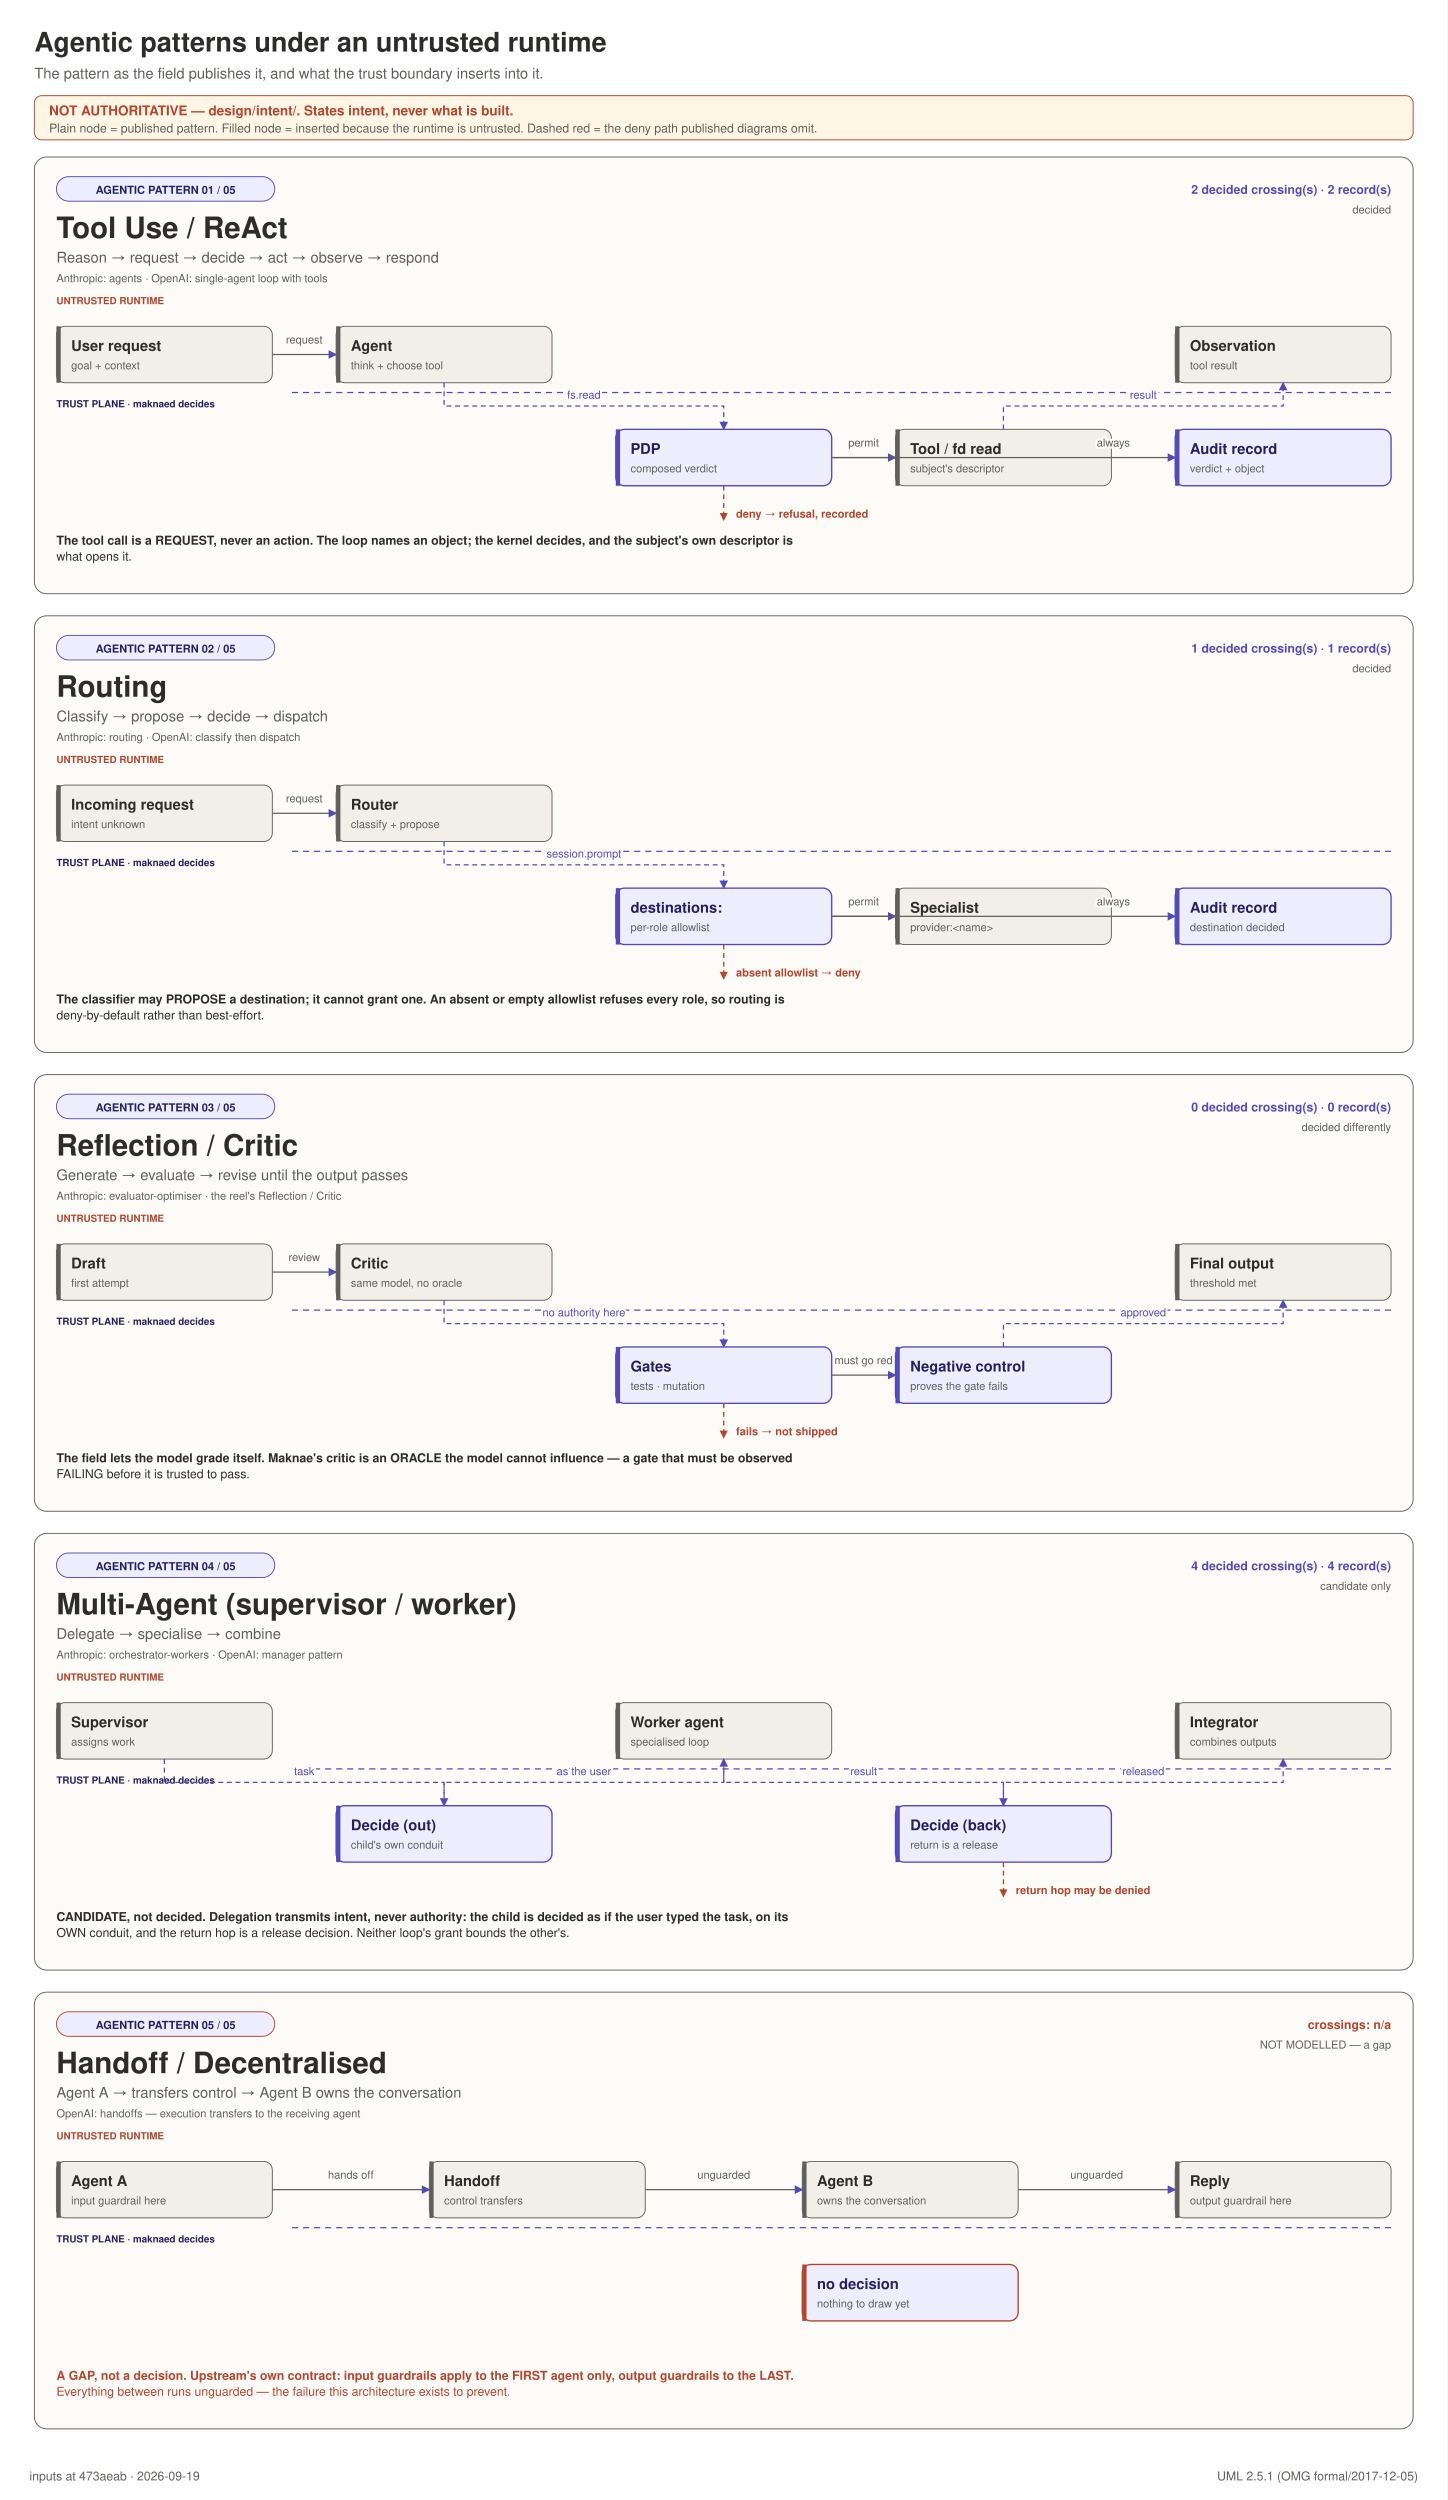
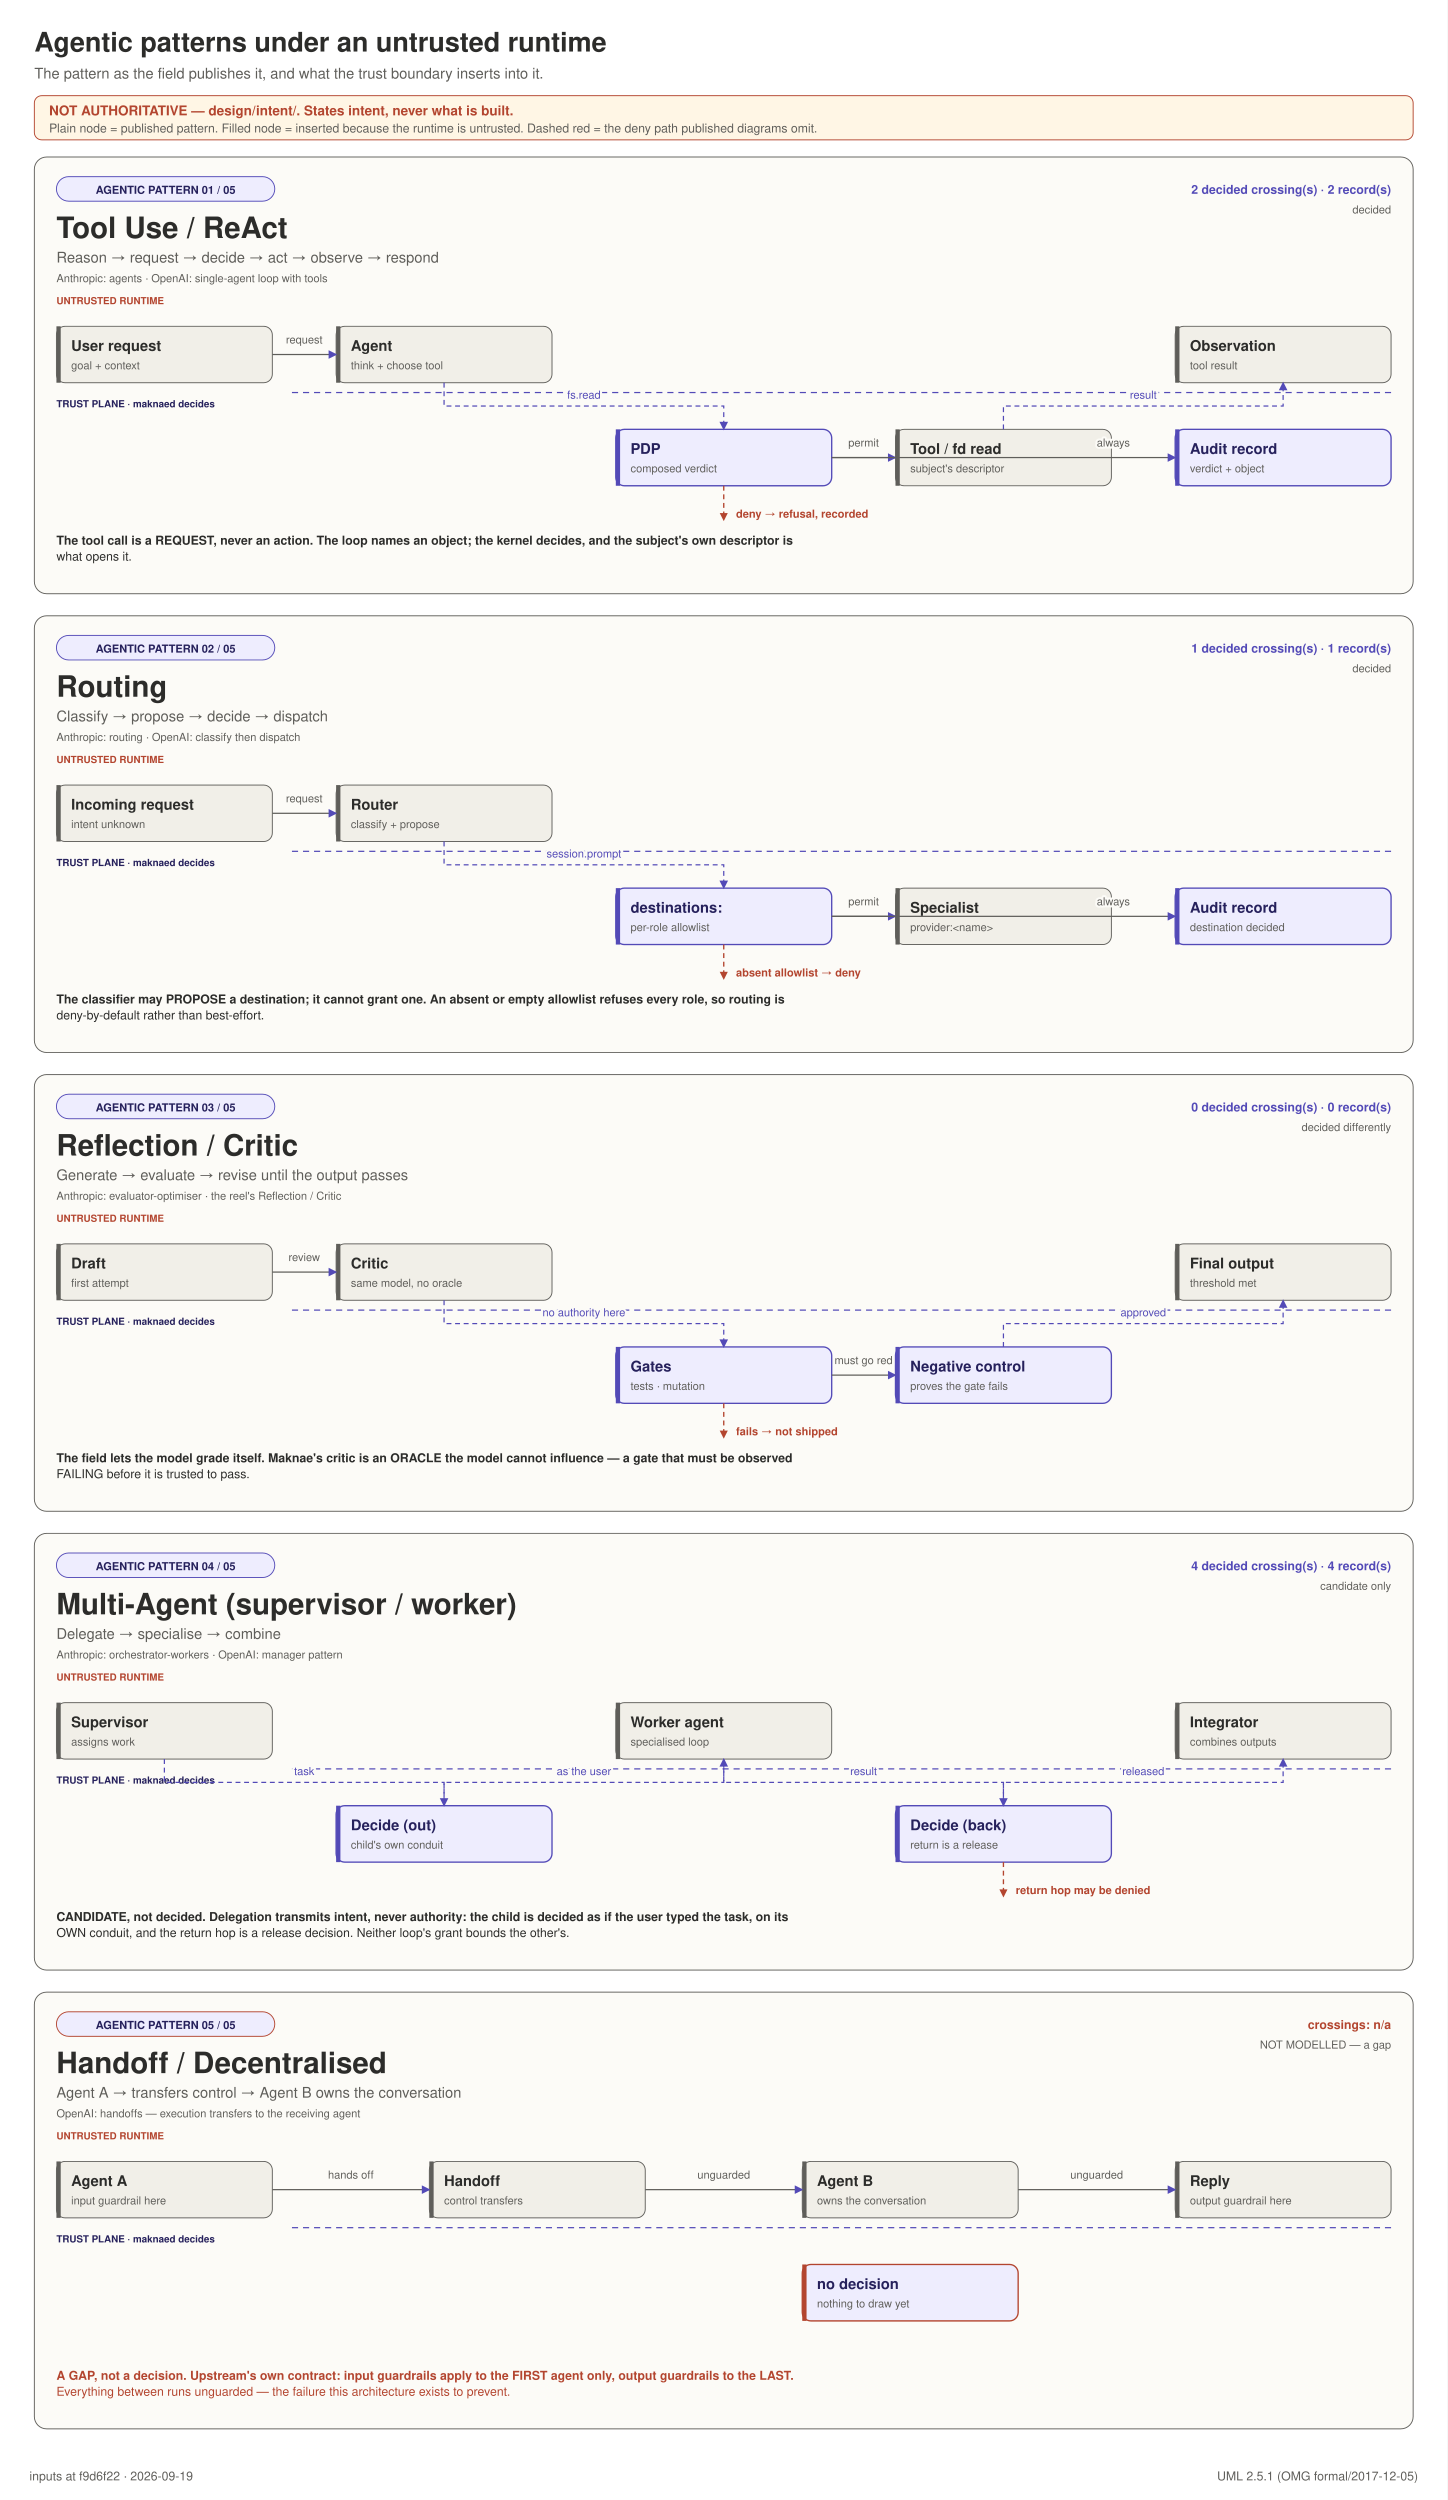
<svg xmlns="http://www.w3.org/2000/svg" width="1180" height="2038" viewBox="0 0 1180 2038" role="img">
  <rect x="0" y="0" width="1180" height="2038" fill="#FFFFFF" />
  <defs>
    <marker id="ar" viewBox="0 0 8 8" refX="7" refY="4" markerWidth="7" markerHeight="7" orient="auto">
      <path d="M0,0 L8,4 L0,8 z" fill="#534AB7" />
    </marker>
    <marker id="dn" viewBox="0 0 8 8" refX="7" refY="4" markerWidth="6" markerHeight="6" orient="auto">
      <path d="M0,0 L8,4 L0,8 z" fill="#B3452F" />
    </marker>
  </defs>
  <text x="28" y="42" text-anchor="start" font-family="Helvetica, Arial, sans-serif" font-size="22" font-weight="600" fill="#2C2C2A">Agentic patterns under an untrusted runtime</text>
  <text x="28" y="64" text-anchor="start" font-family="Helvetica, Arial, sans-serif" font-size="12" font-weight="400" fill="#5F5E5A">The pattern as the field publishes it, and what the trust boundary inserts into it.</text>
  <rect x="28" y="78" width="1124" height="36" rx="6" fill="#FFF6E5" stroke="#B3452F" stroke-width="0.75" />
  <text x="40" y="94" text-anchor="start" font-family="Helvetica, Arial, sans-serif" font-size="11" font-weight="600" fill="#B3452F">NOT AUTHORITATIVE — design/intent/. States intent, never what is built.</text>
  <text x="40" y="108" text-anchor="start" font-family="Helvetica, Arial, sans-serif" font-size="10" font-weight="400" fill="#5F5E5A">Plain node = published pattern.   Filled node = inserted because the runtime is untrusted.   Dashed red = the deny path published diagrams omit.</text>
  <rect x="28" y="128" width="1124" height="356" rx="10" fill="#FCFBF7" stroke="#5F5E5A" stroke-width="0.75" />
  <rect x="46" y="144" width="178" height="20" rx="10" fill="#EEEDFE" stroke="#534AB7" stroke-width="0.75" />
  <text x="135" y="158" text-anchor="middle" font-family="Helvetica, Arial, sans-serif" font-size="9" font-weight="600" fill="#26215C">AGENTIC PATTERN  01 / 05</text>
  <text x="46" y="194" text-anchor="start" font-family="Helvetica, Arial, sans-serif" font-size="24" font-weight="600" fill="#2C2C2A">Tool Use / ReAct</text>
  <text x="46" y="214" text-anchor="start" font-family="Helvetica, Arial, sans-serif" font-size="12" font-weight="400" fill="#5F5E5A">Reason → request → decide → act → observe → respond</text>
  <text x="46" y="230" text-anchor="start" font-family="Helvetica, Arial, sans-serif" font-size="9" font-weight="400" fill="#5F5E5A">Anthropic: agents · OpenAI: single-agent loop with tools</text>
  <text x="1134" y="158" text-anchor="end" font-family="Helvetica, Arial, sans-serif" font-size="10" font-weight="600" fill="#534AB7">2 decided crossing(s) · 2 record(s)</text>
  <text x="1134" y="174" text-anchor="end" font-family="Helvetica, Arial, sans-serif" font-size="9" font-weight="400" fill="#5F5E5A">decided</text>
  <text x="46" y="248" text-anchor="start" font-family="Helvetica, Arial, sans-serif" font-size="8" font-weight="600" fill="#B3452F">UNTRUSTED RUNTIME</text>
  <text x="46" y="332" text-anchor="start" font-family="Helvetica, Arial, sans-serif" font-size="8" font-weight="600" fill="#26215C">TRUST PLANE  ·  maknaed decides</text>
  <line x1="238" y1="320" x2="1138" y2="320" stroke="#534AB7" stroke-width="1" stroke-dasharray="5 4" />
  <rect x="46.0" y="266" width="176" height="46" rx="7" fill="#F1EFE8" stroke="#5F5E5A" stroke-width="0.75" />
  <rect x="46.0" y="266" width="3.5" height="46" fill="#5F5E5A" />
  <text x="58.0" y="286" text-anchor="start" font-family="Helvetica, Arial, sans-serif" font-size="12" font-weight="600" fill="#2C2C2A">User request</text>
  <text x="58.0" y="301" text-anchor="start" font-family="Helvetica, Arial, sans-serif" font-size="9" font-weight="400" fill="#5F5E5A">goal + context</text>
  <rect x="274.0" y="266" width="176" height="46" rx="7" fill="#F1EFE8" stroke="#5F5E5A" stroke-width="0.75" />
  <rect x="274.0" y="266" width="3.5" height="46" fill="#5F5E5A" />
  <text x="286.0" y="286" text-anchor="start" font-family="Helvetica, Arial, sans-serif" font-size="12" font-weight="600" fill="#2C2C2A">Agent</text>
  <text x="286.0" y="301" text-anchor="start" font-family="Helvetica, Arial, sans-serif" font-size="9" font-weight="400" fill="#5F5E5A">think + choose tool</text>
  <rect x="502.0" y="350" width="176" height="46" rx="7" fill="#EEEDFE" stroke="#534AB7" stroke-width="1.1" />
  <rect x="502.0" y="350" width="3.5" height="46" fill="#534AB7" />
  <text x="514.0" y="370" text-anchor="start" font-family="Helvetica, Arial, sans-serif" font-size="12" font-weight="600" fill="#26215C">PDP</text>
  <text x="514.0" y="385" text-anchor="start" font-family="Helvetica, Arial, sans-serif" font-size="9" font-weight="400" fill="#5F5E5A">composed verdict</text>
  <rect x="730.0" y="350" width="176" height="46" rx="7" fill="#F1EFE8" stroke="#5F5E5A" stroke-width="0.75" />
  <rect x="730.0" y="350" width="3.5" height="46" fill="#5F5E5A" />
  <text x="742.0" y="370" text-anchor="start" font-family="Helvetica, Arial, sans-serif" font-size="12" font-weight="600" fill="#2C2C2A">Tool / fd read</text>
  <text x="742.0" y="385" text-anchor="start" font-family="Helvetica, Arial, sans-serif" font-size="9" font-weight="400" fill="#5F5E5A">subject's descriptor</text>
  <rect x="958.0" y="266" width="176" height="46" rx="7" fill="#F1EFE8" stroke="#5F5E5A" stroke-width="0.75" />
  <rect x="958.0" y="266" width="3.5" height="46" fill="#5F5E5A" />
  <text x="970.0" y="286" text-anchor="start" font-family="Helvetica, Arial, sans-serif" font-size="12" font-weight="600" fill="#2C2C2A">Observation</text>
  <text x="970.0" y="301" text-anchor="start" font-family="Helvetica, Arial, sans-serif" font-size="9" font-weight="400" fill="#5F5E5A">tool result</text>
  <rect x="958.0" y="350" width="176" height="46" rx="7" fill="#EEEDFE" stroke="#534AB7" stroke-width="1.1" />
  <rect x="958.0" y="350" width="3.5" height="46" fill="#534AB7" />
  <text x="970.0" y="370" text-anchor="start" font-family="Helvetica, Arial, sans-serif" font-size="12" font-weight="600" fill="#26215C">Audit record</text>
  <text x="970.0" y="385" text-anchor="start" font-family="Helvetica, Arial, sans-serif" font-size="9" font-weight="400" fill="#5F5E5A">verdict + object</text>
  <line x1="222.0" y1="289.0" x2="274.0" y2="289.0" stroke="#5F5E5A" stroke-width="1" marker-end="url(#ar)" />
  <text x="248.0" y="280.0" text-anchor="middle" font-family="Helvetica, Arial, sans-serif" font-size="9" font-weight="400" fill="#5F5E5A" stroke="#FCFBF7" stroke-width="3.5" paint-order="stroke" stroke-linejoin="round">request</text>
  <path d="M362.0,312 L362.0,331.0 L590.0,331.0 L590.0,350" fill="none" stroke="#534AB7" stroke-width="1" stroke-dasharray="4 3" marker-end="url(#ar)" />
  <text x="476.0" y="325.0" text-anchor="middle" font-family="Helvetica, Arial, sans-serif" font-size="9" font-weight="400" fill="#534AB7" stroke="#FCFBF7" stroke-width="3.5" paint-order="stroke" stroke-linejoin="round">fs.read</text>
  <line x1="678.0" y1="373.0" x2="730.0" y2="373.0" stroke="#5F5E5A" stroke-width="1" marker-end="url(#ar)" />
  <text x="704.0" y="364.0" text-anchor="middle" font-family="Helvetica, Arial, sans-serif" font-size="9" font-weight="400" fill="#5F5E5A" stroke="#FCFBF7" stroke-width="3.5" paint-order="stroke" stroke-linejoin="round">permit</text>
  <path d="M818.0,350 L818.0,331.0 L1046.0,331.0 L1046.0,312" fill="none" stroke="#534AB7" stroke-width="1" stroke-dasharray="4 3" marker-end="url(#ar)" />
  <text x="932.0" y="325.0" text-anchor="middle" font-family="Helvetica, Arial, sans-serif" font-size="9" font-weight="400" fill="#534AB7" stroke="#FCFBF7" stroke-width="3.5" paint-order="stroke" stroke-linejoin="round">result</text>
  <line x1="678.0" y1="373.0" x2="958.0" y2="373.0" stroke="#5F5E5A" stroke-width="1" marker-end="url(#ar)" />
  <text x="907.6" y="364.0" text-anchor="middle" font-family="Helvetica, Arial, sans-serif" font-size="9" font-weight="400" fill="#5F5E5A" stroke="#FCFBF7" stroke-width="3.5" paint-order="stroke" stroke-linejoin="round">always</text>
  <line x1="590.0" y1="396" x2="590.0" y2="424" stroke="#B3452F" stroke-width="1.1" stroke-dasharray="4 3" marker-end="url(#dn)" />
  <text x="600.0" y="422" text-anchor="start" font-family="Helvetica, Arial, sans-serif" font-size="9" font-weight="600" fill="#B3452F">deny → refusal, recorded</text>
  <text x="46" y="444" text-anchor="start" font-family="Helvetica, Arial, sans-serif" font-size="10" font-weight="600" fill="#2C2C2A">The tool call is a REQUEST, never an action. The loop names an object; the kernel decides, and the subject's own descriptor is</text>
  <text x="46" y="457" text-anchor="start" font-family="Helvetica, Arial, sans-serif" font-size="10" font-weight="400" fill="#2C2C2A">what opens it.</text>
  <rect x="28" y="502" width="1124" height="356" rx="10" fill="#FCFBF7" stroke="#5F5E5A" stroke-width="0.75" />
  <rect x="46" y="518" width="178" height="20" rx="10" fill="#EEEDFE" stroke="#534AB7" stroke-width="0.75" />
  <text x="135" y="532" text-anchor="middle" font-family="Helvetica, Arial, sans-serif" font-size="9" font-weight="600" fill="#26215C">AGENTIC PATTERN  02 / 05</text>
  <text x="46" y="568" text-anchor="start" font-family="Helvetica, Arial, sans-serif" font-size="24" font-weight="600" fill="#2C2C2A">Routing</text>
  <text x="46" y="588" text-anchor="start" font-family="Helvetica, Arial, sans-serif" font-size="12" font-weight="400" fill="#5F5E5A">Classify → propose → decide → dispatch</text>
  <text x="46" y="604" text-anchor="start" font-family="Helvetica, Arial, sans-serif" font-size="9" font-weight="400" fill="#5F5E5A">Anthropic: routing · OpenAI: classify then dispatch</text>
  <text x="1134" y="532" text-anchor="end" font-family="Helvetica, Arial, sans-serif" font-size="10" font-weight="600" fill="#534AB7">1 decided crossing(s) · 1 record(s)</text>
  <text x="1134" y="548" text-anchor="end" font-family="Helvetica, Arial, sans-serif" font-size="9" font-weight="400" fill="#5F5E5A">decided</text>
  <text x="46" y="622" text-anchor="start" font-family="Helvetica, Arial, sans-serif" font-size="8" font-weight="600" fill="#B3452F">UNTRUSTED RUNTIME</text>
  <text x="46" y="706" text-anchor="start" font-family="Helvetica, Arial, sans-serif" font-size="8" font-weight="600" fill="#26215C">TRUST PLANE  ·  maknaed decides</text>
  <line x1="238" y1="694" x2="1138" y2="694" stroke="#534AB7" stroke-width="1" stroke-dasharray="5 4" />
  <rect x="46.0" y="640" width="176" height="46" rx="7" fill="#F1EFE8" stroke="#5F5E5A" stroke-width="0.75" />
  <rect x="46.0" y="640" width="3.5" height="46" fill="#5F5E5A" />
  <text x="58.0" y="660" text-anchor="start" font-family="Helvetica, Arial, sans-serif" font-size="12" font-weight="600" fill="#2C2C2A">Incoming request</text>
  <text x="58.0" y="675" text-anchor="start" font-family="Helvetica, Arial, sans-serif" font-size="9" font-weight="400" fill="#5F5E5A">intent unknown</text>
  <rect x="274.0" y="640" width="176" height="46" rx="7" fill="#F1EFE8" stroke="#5F5E5A" stroke-width="0.75" />
  <rect x="274.0" y="640" width="3.5" height="46" fill="#5F5E5A" />
  <text x="286.0" y="660" text-anchor="start" font-family="Helvetica, Arial, sans-serif" font-size="12" font-weight="600" fill="#2C2C2A">Router</text>
  <text x="286.0" y="675" text-anchor="start" font-family="Helvetica, Arial, sans-serif" font-size="9" font-weight="400" fill="#5F5E5A">classify + propose</text>
  <rect x="502.0" y="724" width="176" height="46" rx="7" fill="#EEEDFE" stroke="#534AB7" stroke-width="1.1" />
  <rect x="502.0" y="724" width="3.5" height="46" fill="#534AB7" />
  <text x="514.0" y="744" text-anchor="start" font-family="Helvetica, Arial, sans-serif" font-size="12" font-weight="600" fill="#26215C">destinations:</text>
  <text x="514.0" y="759" text-anchor="start" font-family="Helvetica, Arial, sans-serif" font-size="9" font-weight="400" fill="#5F5E5A">per-role allowlist</text>
  <rect x="730.0" y="724" width="176" height="46" rx="7" fill="#F1EFE8" stroke="#5F5E5A" stroke-width="0.75" />
  <rect x="730.0" y="724" width="3.5" height="46" fill="#5F5E5A" />
  <text x="742.0" y="744" text-anchor="start" font-family="Helvetica, Arial, sans-serif" font-size="12" font-weight="600" fill="#2C2C2A">Specialist</text>
  <text x="742.0" y="759" text-anchor="start" font-family="Helvetica, Arial, sans-serif" font-size="9" font-weight="400" fill="#5F5E5A">provider:&lt;name&gt;</text>
  <rect x="958.0" y="724" width="176" height="46" rx="7" fill="#EEEDFE" stroke="#534AB7" stroke-width="1.1" />
  <rect x="958.0" y="724" width="3.5" height="46" fill="#534AB7" />
  <text x="970.0" y="744" text-anchor="start" font-family="Helvetica, Arial, sans-serif" font-size="12" font-weight="600" fill="#26215C">Audit record</text>
  <text x="970.0" y="759" text-anchor="start" font-family="Helvetica, Arial, sans-serif" font-size="9" font-weight="400" fill="#5F5E5A">destination decided</text>
  <line x1="222.0" y1="663.0" x2="274.0" y2="663.0" stroke="#5F5E5A" stroke-width="1" marker-end="url(#ar)" />
  <text x="248.0" y="654.0" text-anchor="middle" font-family="Helvetica, Arial, sans-serif" font-size="9" font-weight="400" fill="#5F5E5A" stroke="#FCFBF7" stroke-width="3.5" paint-order="stroke" stroke-linejoin="round">request</text>
  <path d="M362.0,686 L362.0,705.0 L590.0,705.0 L590.0,724" fill="none" stroke="#534AB7" stroke-width="1" stroke-dasharray="4 3" marker-end="url(#ar)" />
  <text x="476.0" y="699.0" text-anchor="middle" font-family="Helvetica, Arial, sans-serif" font-size="9" font-weight="400" fill="#534AB7" stroke="#FCFBF7" stroke-width="3.5" paint-order="stroke" stroke-linejoin="round">session.prompt</text>
  <line x1="678.0" y1="747.0" x2="730.0" y2="747.0" stroke="#5F5E5A" stroke-width="1" marker-end="url(#ar)" />
  <text x="704.0" y="738.0" text-anchor="middle" font-family="Helvetica, Arial, sans-serif" font-size="9" font-weight="400" fill="#5F5E5A" stroke="#FCFBF7" stroke-width="3.5" paint-order="stroke" stroke-linejoin="round">permit</text>
  <line x1="678.0" y1="747.0" x2="958.0" y2="747.0" stroke="#5F5E5A" stroke-width="1" marker-end="url(#ar)" />
  <text x="907.6" y="738.0" text-anchor="middle" font-family="Helvetica, Arial, sans-serif" font-size="9" font-weight="400" fill="#5F5E5A" stroke="#FCFBF7" stroke-width="3.5" paint-order="stroke" stroke-linejoin="round">always</text>
  <line x1="590.0" y1="770" x2="590.0" y2="798" stroke="#B3452F" stroke-width="1.1" stroke-dasharray="4 3" marker-end="url(#dn)" />
  <text x="600.0" y="796" text-anchor="start" font-family="Helvetica, Arial, sans-serif" font-size="9" font-weight="600" fill="#B3452F">absent allowlist → deny</text>
  <text x="46" y="818" text-anchor="start" font-family="Helvetica, Arial, sans-serif" font-size="10" font-weight="600" fill="#2C2C2A">The classifier may PROPOSE a destination; it cannot grant one. An absent or empty allowlist refuses every role, so routing is</text>
  <text x="46" y="831" text-anchor="start" font-family="Helvetica, Arial, sans-serif" font-size="10" font-weight="400" fill="#2C2C2A">deny-by-default rather than best-effort.</text>
  <rect x="28" y="876" width="1124" height="356" rx="10" fill="#FCFBF7" stroke="#5F5E5A" stroke-width="0.75" />
  <rect x="46" y="892" width="178" height="20" rx="10" fill="#EEEDFE" stroke="#534AB7" stroke-width="0.75" />
  <text x="135" y="906" text-anchor="middle" font-family="Helvetica, Arial, sans-serif" font-size="9" font-weight="600" fill="#26215C">AGENTIC PATTERN  03 / 05</text>
  <text x="46" y="942" text-anchor="start" font-family="Helvetica, Arial, sans-serif" font-size="24" font-weight="600" fill="#2C2C2A">Reflection / Critic</text>
  <text x="46" y="962" text-anchor="start" font-family="Helvetica, Arial, sans-serif" font-size="12" font-weight="400" fill="#5F5E5A">Generate → evaluate → revise until the output passes</text>
  <text x="46" y="978" text-anchor="start" font-family="Helvetica, Arial, sans-serif" font-size="9" font-weight="400" fill="#5F5E5A">Anthropic: evaluator-optimiser · the reel's Reflection / Critic</text>
  <text x="1134" y="906" text-anchor="end" font-family="Helvetica, Arial, sans-serif" font-size="10" font-weight="600" fill="#534AB7">0 decided crossing(s) · 0 record(s)</text>
  <text x="1134" y="922" text-anchor="end" font-family="Helvetica, Arial, sans-serif" font-size="9" font-weight="400" fill="#5F5E5A">decided differently</text>
  <text x="46" y="996" text-anchor="start" font-family="Helvetica, Arial, sans-serif" font-size="8" font-weight="600" fill="#B3452F">UNTRUSTED RUNTIME</text>
  <text x="46" y="1080" text-anchor="start" font-family="Helvetica, Arial, sans-serif" font-size="8" font-weight="600" fill="#26215C">TRUST PLANE  ·  maknaed decides</text>
  <line x1="238" y1="1068" x2="1138" y2="1068" stroke="#534AB7" stroke-width="1" stroke-dasharray="5 4" />
  <rect x="46.0" y="1014" width="176" height="46" rx="7" fill="#F1EFE8" stroke="#5F5E5A" stroke-width="0.75" />
  <rect x="46.0" y="1014" width="3.5" height="46" fill="#5F5E5A" />
  <text x="58.0" y="1034" text-anchor="start" font-family="Helvetica, Arial, sans-serif" font-size="12" font-weight="600" fill="#2C2C2A">Draft</text>
  <text x="58.0" y="1049" text-anchor="start" font-family="Helvetica, Arial, sans-serif" font-size="9" font-weight="400" fill="#5F5E5A">first attempt</text>
  <rect x="274.0" y="1014" width="176" height="46" rx="7" fill="#F1EFE8" stroke="#5F5E5A" stroke-width="0.75" />
  <rect x="274.0" y="1014" width="3.5" height="46" fill="#5F5E5A" />
  <text x="286.0" y="1034" text-anchor="start" font-family="Helvetica, Arial, sans-serif" font-size="12" font-weight="600" fill="#2C2C2A">Critic</text>
  <text x="286.0" y="1049" text-anchor="start" font-family="Helvetica, Arial, sans-serif" font-size="9" font-weight="400" fill="#5F5E5A">same model, no oracle</text>
  <rect x="502.0" y="1098" width="176" height="46" rx="7" fill="#EEEDFE" stroke="#534AB7" stroke-width="1.1" />
  <rect x="502.0" y="1098" width="3.5" height="46" fill="#534AB7" />
  <text x="514.0" y="1118" text-anchor="start" font-family="Helvetica, Arial, sans-serif" font-size="12" font-weight="600" fill="#26215C">Gates</text>
  <text x="514.0" y="1133" text-anchor="start" font-family="Helvetica, Arial, sans-serif" font-size="9" font-weight="400" fill="#5F5E5A">tests · mutation</text>
  <rect x="730.0" y="1098" width="176" height="46" rx="7" fill="#EEEDFE" stroke="#534AB7" stroke-width="1.1" />
  <rect x="730.0" y="1098" width="3.5" height="46" fill="#534AB7" />
  <text x="742.0" y="1118" text-anchor="start" font-family="Helvetica, Arial, sans-serif" font-size="12" font-weight="600" fill="#26215C">Negative control</text>
  <text x="742.0" y="1133" text-anchor="start" font-family="Helvetica, Arial, sans-serif" font-size="9" font-weight="400" fill="#5F5E5A">proves the gate fails</text>
  <rect x="958.0" y="1014" width="176" height="46" rx="7" fill="#F1EFE8" stroke="#5F5E5A" stroke-width="0.75" />
  <rect x="958.0" y="1014" width="3.5" height="46" fill="#5F5E5A" />
  <text x="970.0" y="1034" text-anchor="start" font-family="Helvetica, Arial, sans-serif" font-size="12" font-weight="600" fill="#2C2C2A">Final output</text>
  <text x="970.0" y="1049" text-anchor="start" font-family="Helvetica, Arial, sans-serif" font-size="9" font-weight="400" fill="#5F5E5A">threshold met</text>
  <line x1="222.0" y1="1037.0" x2="274.0" y2="1037.0" stroke="#5F5E5A" stroke-width="1" marker-end="url(#ar)" />
  <text x="248.0" y="1028.0" text-anchor="middle" font-family="Helvetica, Arial, sans-serif" font-size="9" font-weight="400" fill="#5F5E5A" stroke="#FCFBF7" stroke-width="3.5" paint-order="stroke" stroke-linejoin="round">review</text>
  <path d="M362.0,1060 L362.0,1079.0 L590.0,1079.0 L590.0,1098" fill="none" stroke="#534AB7" stroke-width="1" stroke-dasharray="4 3" marker-end="url(#ar)" />
  <text x="476.0" y="1073.0" text-anchor="middle" font-family="Helvetica, Arial, sans-serif" font-size="9" font-weight="400" fill="#534AB7" stroke="#FCFBF7" stroke-width="3.5" paint-order="stroke" stroke-linejoin="round">no authority here</text>
  <line x1="678.0" y1="1121.0" x2="730.0" y2="1121.0" stroke="#5F5E5A" stroke-width="1" marker-end="url(#ar)" />
  <text x="704.0" y="1112.0" text-anchor="middle" font-family="Helvetica, Arial, sans-serif" font-size="9" font-weight="400" fill="#5F5E5A" stroke="#FCFBF7" stroke-width="3.5" paint-order="stroke" stroke-linejoin="round">must go red</text>
  <path d="M818.0,1098 L818.0,1079.0 L1046.0,1079.0 L1046.0,1060" fill="none" stroke="#534AB7" stroke-width="1" stroke-dasharray="4 3" marker-end="url(#ar)" />
  <text x="932.0" y="1073.0" text-anchor="middle" font-family="Helvetica, Arial, sans-serif" font-size="9" font-weight="400" fill="#534AB7" stroke="#FCFBF7" stroke-width="3.5" paint-order="stroke" stroke-linejoin="round">approved</text>
  <line x1="590.0" y1="1144" x2="590.0" y2="1172" stroke="#B3452F" stroke-width="1.1" stroke-dasharray="4 3" marker-end="url(#dn)" />
  <text x="600.0" y="1170" text-anchor="start" font-family="Helvetica, Arial, sans-serif" font-size="9" font-weight="600" fill="#B3452F">fails → not shipped</text>
  <text x="46" y="1192" text-anchor="start" font-family="Helvetica, Arial, sans-serif" font-size="10" font-weight="600" fill="#2C2C2A">The field lets the model grade itself. Maknae's critic is an ORACLE the model cannot influence — a gate that must be observed</text>
  <text x="46" y="1205" text-anchor="start" font-family="Helvetica, Arial, sans-serif" font-size="10" font-weight="400" fill="#2C2C2A">FAILING before it is trusted to pass.</text>
  <rect x="28" y="1250" width="1124" height="356" rx="10" fill="#FCFBF7" stroke="#5F5E5A" stroke-width="0.75" />
  <rect x="46" y="1266" width="178" height="20" rx="10" fill="#EEEDFE" stroke="#534AB7" stroke-width="0.75" />
  <text x="135" y="1280" text-anchor="middle" font-family="Helvetica, Arial, sans-serif" font-size="9" font-weight="600" fill="#26215C">AGENTIC PATTERN  04 / 05</text>
  <text x="46" y="1316" text-anchor="start" font-family="Helvetica, Arial, sans-serif" font-size="24" font-weight="600" fill="#2C2C2A">Multi-Agent (supervisor / worker)</text>
  <text x="46" y="1336" text-anchor="start" font-family="Helvetica, Arial, sans-serif" font-size="12" font-weight="400" fill="#5F5E5A">Delegate → specialise → combine</text>
  <text x="46" y="1352" text-anchor="start" font-family="Helvetica, Arial, sans-serif" font-size="9" font-weight="400" fill="#5F5E5A">Anthropic: orchestrator-workers · OpenAI: manager pattern</text>
  <text x="1134" y="1280" text-anchor="end" font-family="Helvetica, Arial, sans-serif" font-size="10" font-weight="600" fill="#534AB7">4 decided crossing(s) · 4 record(s)</text>
  <text x="1134" y="1296" text-anchor="end" font-family="Helvetica, Arial, sans-serif" font-size="9" font-weight="400" fill="#5F5E5A">candidate only</text>
  <text x="46" y="1370" text-anchor="start" font-family="Helvetica, Arial, sans-serif" font-size="8" font-weight="600" fill="#B3452F">UNTRUSTED RUNTIME</text>
  <text x="46" y="1454" text-anchor="start" font-family="Helvetica, Arial, sans-serif" font-size="8" font-weight="600" fill="#26215C">TRUST PLANE  ·  maknaed decides</text>
  <line x1="238" y1="1442" x2="1138" y2="1442" stroke="#534AB7" stroke-width="1" stroke-dasharray="5 4" />
  <rect x="46.0" y="1388" width="176" height="46" rx="7" fill="#F1EFE8" stroke="#5F5E5A" stroke-width="0.75" />
  <rect x="46.0" y="1388" width="3.5" height="46" fill="#5F5E5A" />
  <text x="58.0" y="1408" text-anchor="start" font-family="Helvetica, Arial, sans-serif" font-size="12" font-weight="600" fill="#2C2C2A">Supervisor</text>
  <text x="58.0" y="1423" text-anchor="start" font-family="Helvetica, Arial, sans-serif" font-size="9" font-weight="400" fill="#5F5E5A">assigns work</text>
  <rect x="274.0" y="1472" width="176" height="46" rx="7" fill="#EEEDFE" stroke="#534AB7" stroke-width="1.1" />
  <rect x="274.0" y="1472" width="3.5" height="46" fill="#534AB7" />
  <text x="286.0" y="1492" text-anchor="start" font-family="Helvetica, Arial, sans-serif" font-size="12" font-weight="600" fill="#26215C">Decide (out)</text>
  <text x="286.0" y="1507" text-anchor="start" font-family="Helvetica, Arial, sans-serif" font-size="9" font-weight="400" fill="#5F5E5A">child's own conduit</text>
  <rect x="502.0" y="1388" width="176" height="46" rx="7" fill="#F1EFE8" stroke="#5F5E5A" stroke-width="0.75" />
  <rect x="502.0" y="1388" width="3.5" height="46" fill="#5F5E5A" />
  <text x="514.0" y="1408" text-anchor="start" font-family="Helvetica, Arial, sans-serif" font-size="12" font-weight="600" fill="#2C2C2A">Worker agent</text>
  <text x="514.0" y="1423" text-anchor="start" font-family="Helvetica, Arial, sans-serif" font-size="9" font-weight="400" fill="#5F5E5A">specialised loop</text>
  <rect x="730.0" y="1472" width="176" height="46" rx="7" fill="#EEEDFE" stroke="#534AB7" stroke-width="1.1" />
  <rect x="730.0" y="1472" width="3.5" height="46" fill="#534AB7" />
  <text x="742.0" y="1492" text-anchor="start" font-family="Helvetica, Arial, sans-serif" font-size="12" font-weight="600" fill="#26215C">Decide (back)</text>
  <text x="742.0" y="1507" text-anchor="start" font-family="Helvetica, Arial, sans-serif" font-size="9" font-weight="400" fill="#5F5E5A">return is a release</text>
  <rect x="958.0" y="1388" width="176" height="46" rx="7" fill="#F1EFE8" stroke="#5F5E5A" stroke-width="0.75" />
  <rect x="958.0" y="1388" width="3.5" height="46" fill="#5F5E5A" />
  <text x="970.0" y="1408" text-anchor="start" font-family="Helvetica, Arial, sans-serif" font-size="12" font-weight="600" fill="#2C2C2A">Integrator</text>
  <text x="970.0" y="1423" text-anchor="start" font-family="Helvetica, Arial, sans-serif" font-size="9" font-weight="400" fill="#5F5E5A">combines outputs</text>
  <path d="M134.0,1434 L134.0,1453.0 L362.0,1453.0 L362.0,1472" fill="none" stroke="#534AB7" stroke-width="1" stroke-dasharray="4 3" marker-end="url(#ar)" />
  <text x="248.0" y="1447.0" text-anchor="middle" font-family="Helvetica, Arial, sans-serif" font-size="9" font-weight="400" fill="#534AB7" stroke="#FCFBF7" stroke-width="3.5" paint-order="stroke" stroke-linejoin="round">task</text>
  <path d="M362.0,1472 L362.0,1453.0 L590.0,1453.0 L590.0,1434" fill="none" stroke="#534AB7" stroke-width="1" stroke-dasharray="4 3" marker-end="url(#ar)" />
  <text x="476.0" y="1447.0" text-anchor="middle" font-family="Helvetica, Arial, sans-serif" font-size="9" font-weight="400" fill="#534AB7" stroke="#FCFBF7" stroke-width="3.5" paint-order="stroke" stroke-linejoin="round">as the user</text>
  <path d="M590.0,1434 L590.0,1453.0 L818.0,1453.0 L818.0,1472" fill="none" stroke="#534AB7" stroke-width="1" stroke-dasharray="4 3" marker-end="url(#ar)" />
  <text x="704.0" y="1447.0" text-anchor="middle" font-family="Helvetica, Arial, sans-serif" font-size="9" font-weight="400" fill="#534AB7" stroke="#FCFBF7" stroke-width="3.5" paint-order="stroke" stroke-linejoin="round">result</text>
  <path d="M818.0,1472 L818.0,1453.0 L1046.0,1453.0 L1046.0,1434" fill="none" stroke="#534AB7" stroke-width="1" stroke-dasharray="4 3" marker-end="url(#ar)" />
  <text x="932.0" y="1447.0" text-anchor="middle" font-family="Helvetica, Arial, sans-serif" font-size="9" font-weight="400" fill="#534AB7" stroke="#FCFBF7" stroke-width="3.5" paint-order="stroke" stroke-linejoin="round">released</text>
  <line x1="818.0" y1="1518" x2="818.0" y2="1546" stroke="#B3452F" stroke-width="1.1" stroke-dasharray="4 3" marker-end="url(#dn)" />
  <text x="828.0" y="1544" text-anchor="start" font-family="Helvetica, Arial, sans-serif" font-size="9" font-weight="600" fill="#B3452F">return hop may be denied</text>
  <text x="46" y="1566" text-anchor="start" font-family="Helvetica, Arial, sans-serif" font-size="10" font-weight="600" fill="#2C2C2A">CANDIDATE, not decided. Delegation transmits intent, never authority: the child is decided as if the user typed the task, on its</text>
  <text x="46" y="1579" text-anchor="start" font-family="Helvetica, Arial, sans-serif" font-size="10" font-weight="400" fill="#2C2C2A">OWN conduit, and the return hop is a release decision. Neither loop's grant bounds the other's.</text>
  <rect x="28" y="1624" width="1124" height="356" rx="10" fill="#FCFBF7" stroke="#5F5E5A" stroke-width="0.75" />
  <rect x="46" y="1640" width="178" height="20" rx="10" fill="#EEEDFE" stroke="#B3452F" stroke-width="0.75" />
  <text x="135" y="1654" text-anchor="middle" font-family="Helvetica, Arial, sans-serif" font-size="9" font-weight="600" fill="#26215C">AGENTIC PATTERN  05 / 05</text>
  <text x="46" y="1690" text-anchor="start" font-family="Helvetica, Arial, sans-serif" font-size="24" font-weight="600" fill="#2C2C2A">Handoff / Decentralised</text>
  <text x="46" y="1710" text-anchor="start" font-family="Helvetica, Arial, sans-serif" font-size="12" font-weight="400" fill="#5F5E5A">Agent A → transfers control → Agent B owns the conversation</text>
  <text x="46" y="1726" text-anchor="start" font-family="Helvetica, Arial, sans-serif" font-size="9" font-weight="400" fill="#5F5E5A">OpenAI: handoffs — execution transfers to the receiving agent</text>
  <text x="1134" y="1654" text-anchor="end" font-family="Helvetica, Arial, sans-serif" font-size="10" font-weight="600" fill="#B3452F">crossings: n/a</text>
  <text x="1134" y="1670" text-anchor="end" font-family="Helvetica, Arial, sans-serif" font-size="9" font-weight="400" fill="#5F5E5A">NOT MODELLED — a gap</text>
  <text x="46" y="1744" text-anchor="start" font-family="Helvetica, Arial, sans-serif" font-size="8" font-weight="600" fill="#B3452F">UNTRUSTED RUNTIME</text>
  <text x="46" y="1828" text-anchor="start" font-family="Helvetica, Arial, sans-serif" font-size="8" font-weight="600" fill="#26215C">TRUST PLANE  ·  maknaed decides</text>
  <line x1="238" y1="1816" x2="1138" y2="1816" stroke="#534AB7" stroke-width="1" stroke-dasharray="5 4" />
  <rect x="46.0" y="1762" width="176" height="46" rx="7" fill="#F1EFE8" stroke="#5F5E5A" stroke-width="0.75" />
  <rect x="46.0" y="1762" width="3.5" height="46" fill="#5F5E5A" />
  <text x="58.0" y="1782" text-anchor="start" font-family="Helvetica, Arial, sans-serif" font-size="12" font-weight="600" fill="#2C2C2A">Agent A</text>
  <text x="58.0" y="1797" text-anchor="start" font-family="Helvetica, Arial, sans-serif" font-size="9" font-weight="400" fill="#5F5E5A">input guardrail here</text>
  <rect x="350.0" y="1762" width="176" height="46" rx="7" fill="#F1EFE8" stroke="#5F5E5A" stroke-width="0.75" />
  <rect x="350.0" y="1762" width="3.5" height="46" fill="#5F5E5A" />
  <text x="362.0" y="1782" text-anchor="start" font-family="Helvetica, Arial, sans-serif" font-size="12" font-weight="600" fill="#2C2C2A">Handoff</text>
  <text x="362.0" y="1797" text-anchor="start" font-family="Helvetica, Arial, sans-serif" font-size="9" font-weight="400" fill="#5F5E5A">control transfers</text>
  <rect x="654.0" y="1762" width="176" height="46" rx="7" fill="#F1EFE8" stroke="#5F5E5A" stroke-width="0.75" />
  <rect x="654.0" y="1762" width="3.5" height="46" fill="#5F5E5A" />
  <text x="666.0" y="1782" text-anchor="start" font-family="Helvetica, Arial, sans-serif" font-size="12" font-weight="600" fill="#2C2C2A">Agent B</text>
  <text x="666.0" y="1797" text-anchor="start" font-family="Helvetica, Arial, sans-serif" font-size="9" font-weight="400" fill="#5F5E5A">owns the conversation</text>
  <rect x="654.0" y="1846" width="176" height="46" rx="7" fill="#EEEDFE" stroke="#B3452F" stroke-width="1.1" />
  <rect x="654.0" y="1846" width="3.5" height="46" fill="#B3452F" />
  <text x="666.0" y="1866" text-anchor="start" font-family="Helvetica, Arial, sans-serif" font-size="12" font-weight="600" fill="#26215C">no decision</text>
  <text x="666.0" y="1881" text-anchor="start" font-family="Helvetica, Arial, sans-serif" font-size="9" font-weight="400" fill="#5F5E5A">nothing to draw yet</text>
  <rect x="958.0" y="1762" width="176" height="46" rx="7" fill="#F1EFE8" stroke="#5F5E5A" stroke-width="0.75" />
  <rect x="958.0" y="1762" width="3.5" height="46" fill="#5F5E5A" />
  <text x="970.0" y="1782" text-anchor="start" font-family="Helvetica, Arial, sans-serif" font-size="12" font-weight="600" fill="#2C2C2A">Reply</text>
  <text x="970.0" y="1797" text-anchor="start" font-family="Helvetica, Arial, sans-serif" font-size="9" font-weight="400" fill="#5F5E5A">output guardrail here</text>
  <line x1="222.0" y1="1785.0" x2="350.0" y2="1785.0" stroke="#5F5E5A" stroke-width="1" marker-end="url(#ar)" />
  <text x="286.0" y="1776.0" text-anchor="middle" font-family="Helvetica, Arial, sans-serif" font-size="9" font-weight="400" fill="#5F5E5A" stroke="#FCFBF7" stroke-width="3.5" paint-order="stroke" stroke-linejoin="round">hands off</text>
  <line x1="526.0" y1="1785.0" x2="654.0" y2="1785.0" stroke="#5F5E5A" stroke-width="1" marker-end="url(#ar)" />
  <text x="590.0" y="1776.0" text-anchor="middle" font-family="Helvetica, Arial, sans-serif" font-size="9" font-weight="400" fill="#5F5E5A" stroke="#FCFBF7" stroke-width="3.5" paint-order="stroke" stroke-linejoin="round">unguarded</text>
  <line x1="830.0" y1="1785.0" x2="958.0" y2="1785.0" stroke="#5F5E5A" stroke-width="1" marker-end="url(#ar)" />
  <text x="894.0" y="1776.0" text-anchor="middle" font-family="Helvetica, Arial, sans-serif" font-size="9" font-weight="400" fill="#5F5E5A" stroke="#FCFBF7" stroke-width="3.5" paint-order="stroke" stroke-linejoin="round">unguarded</text>
  <text x="46" y="1940" text-anchor="start" font-family="Helvetica, Arial, sans-serif" font-size="10" font-weight="600" fill="#B3452F">A GAP, not a decision. Upstream's own contract: input guardrails apply to the FIRST agent only, output guardrails to the LAST.</text>
  <text x="46" y="1953" text-anchor="start" font-family="Helvetica, Arial, sans-serif" font-size="10" font-weight="400" fill="#B3452F">Everything between runs unguarded — the failure this architecture exists to prevent.</text>
-   <text x="24" y="2022" text-anchor="start" font-family="Helvetica, Arial, sans-serif" font-size="10" font-weight="400" fill="#5F5E5A">inputs at 473aeab · 2026-09-19</text>
+   <text x="24" y="2022" text-anchor="start" font-family="Helvetica, Arial, sans-serif" font-size="10" font-weight="400" fill="#5F5E5A">inputs at f9d6f22 · 2026-09-19</text>
  <text x="1156" y="2022" text-anchor="end" font-family="Helvetica, Arial, sans-serif" font-size="10" font-weight="400" fill="#5F5E5A">UML 2.5.1 (OMG formal/2017-12-05)</text>
</svg>
